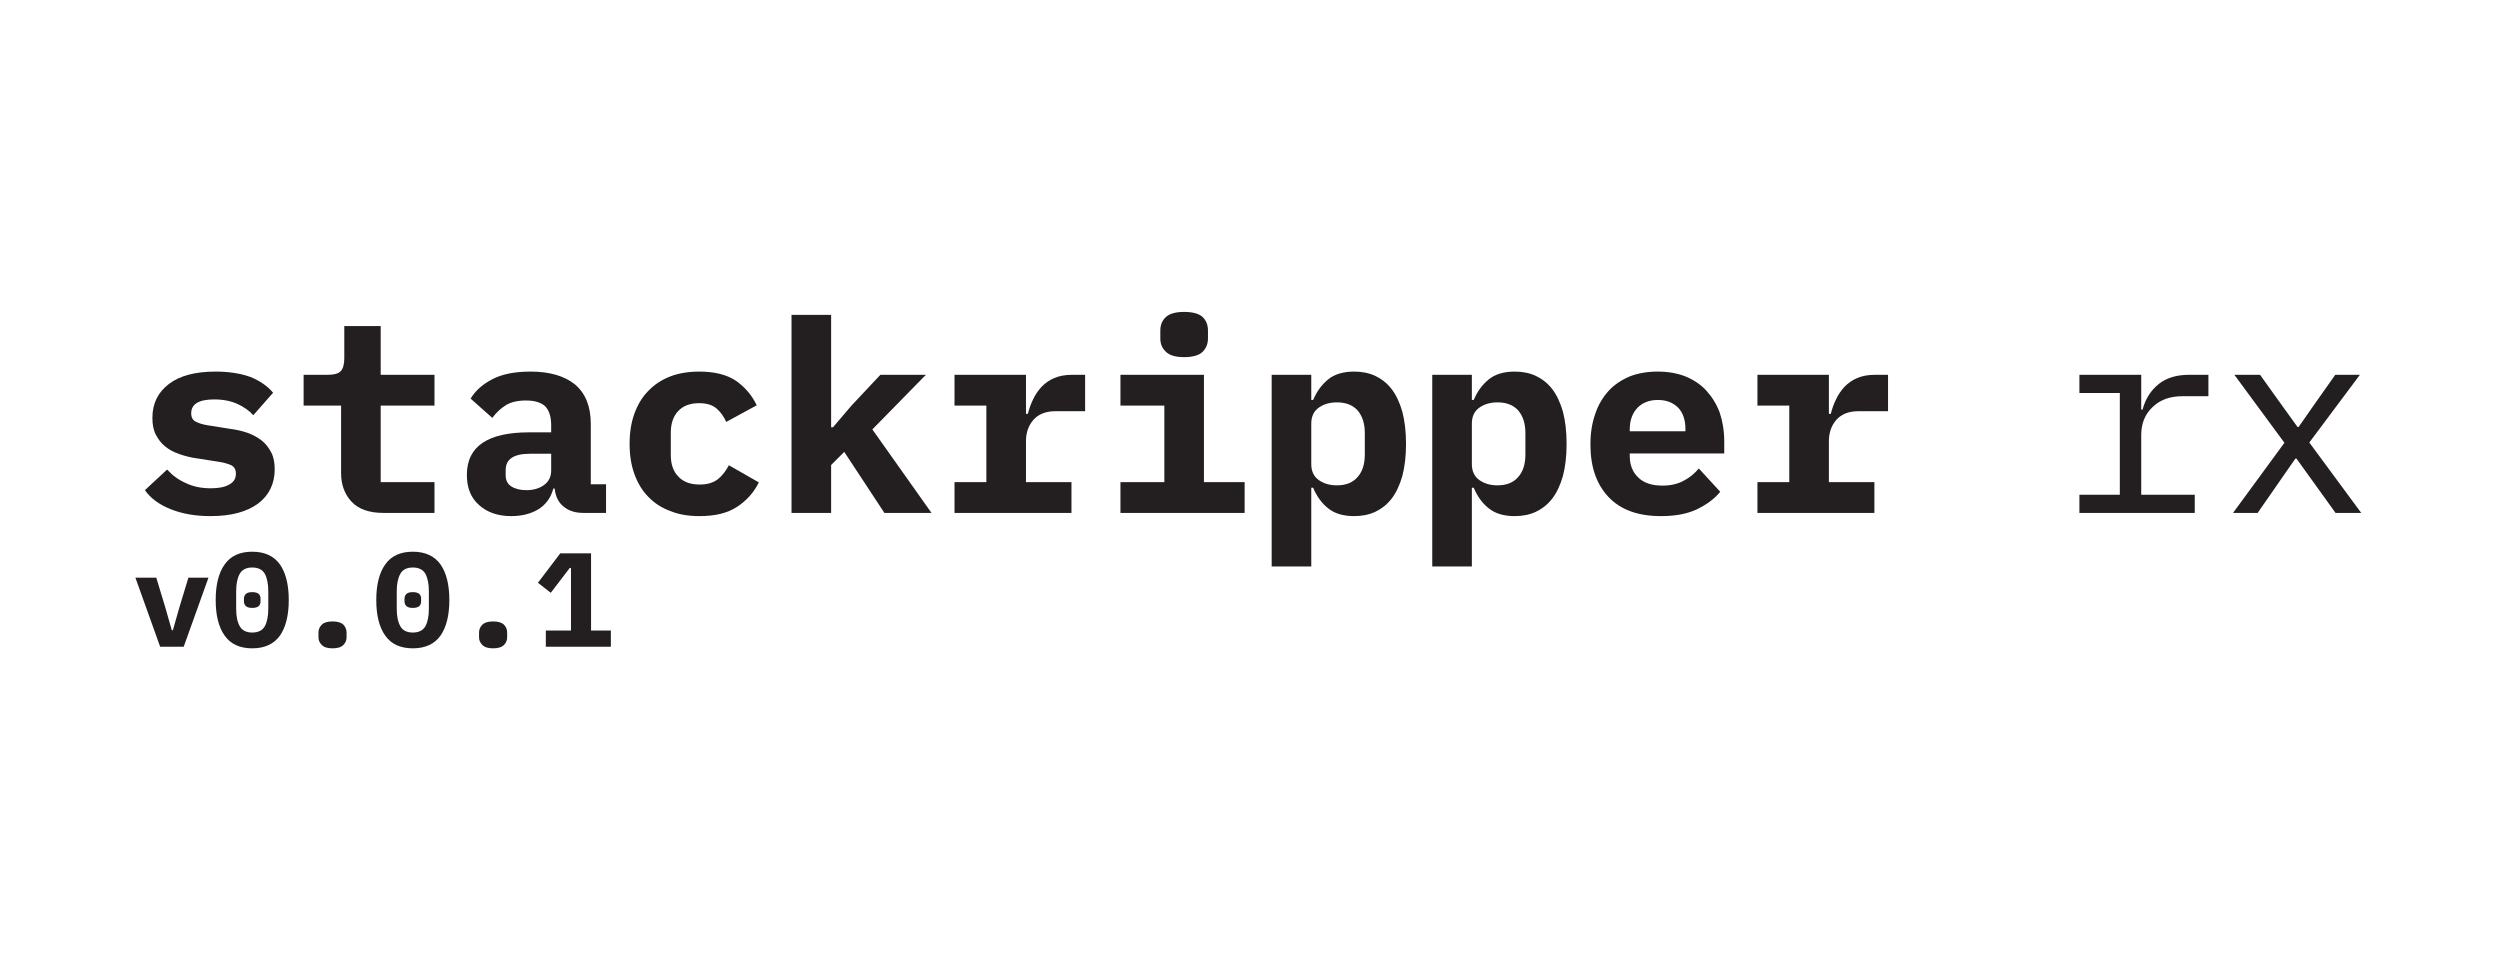
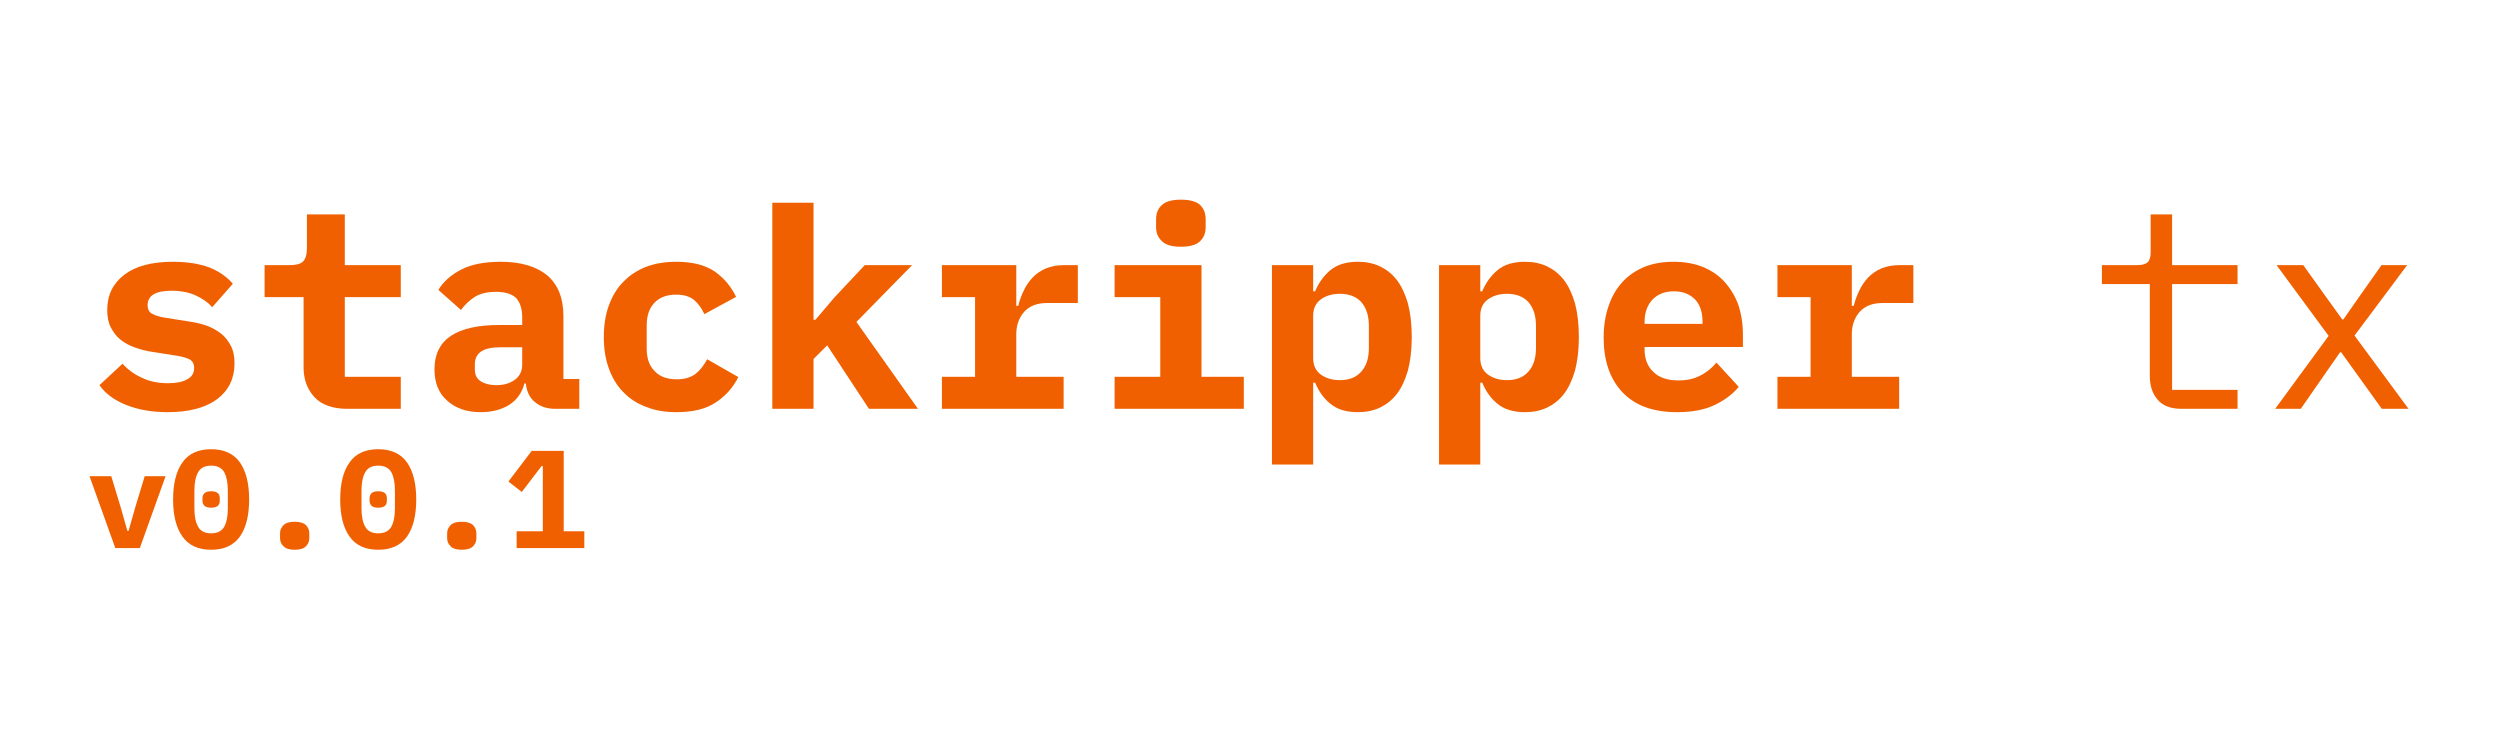
- <svg xmlns="http://www.w3.org/2000/svg" width="100%" height="100%" viewBox="0 0 615 237" version="1.1" xml:space="preserve" style="fill-rule:evenodd;clip-rule:evenodd;stroke-linejoin:round;stroke-miterlimit:2;">
-   <g transform="matrix(1.31679,0,0,1.31679,-106.461,-134.696)">
+ <svg xmlns="http://www.w3.org/2000/svg" width="100%" height="100%" viewBox="0 0 591 178" version="1.1" xml:space="preserve" style="fill-rule:evenodd;clip-rule:evenodd;stroke-linejoin:round;stroke-miterlimit:2;">
+   <g transform="matrix(1.31679,0,0,1.31679,-118.601,-164.223)">
    <g transform="matrix(50,0,0,50,105.469,198.111)">
-       <path d="M0.294,0.012C0.237,0.012 0.187,0.003 0.145,-0.014C0.102,-0.031 0.07,-0.055 0.049,-0.085L0.132,-0.162C0.152,-0.14 0.175,-0.123 0.203,-0.111C0.23,-0.098 0.26,-0.092 0.295,-0.092C0.324,-0.092 0.347,-0.096 0.364,-0.106C0.381,-0.115 0.389,-0.128 0.389,-0.147C0.389,-0.162 0.383,-0.172 0.372,-0.178C0.361,-0.183 0.345,-0.188 0.325,-0.191L0.242,-0.204C0.219,-0.207 0.197,-0.213 0.177,-0.22C0.157,-0.227 0.14,-0.236 0.125,-0.248C0.11,-0.26 0.099,-0.275 0.09,-0.292C0.081,-0.309 0.077,-0.33 0.077,-0.355C0.077,-0.409 0.098,-0.451 0.139,-0.482C0.18,-0.513 0.238,-0.528 0.313,-0.528C0.364,-0.528 0.407,-0.521 0.443,-0.508C0.478,-0.494 0.507,-0.474 0.528,-0.449L0.454,-0.365C0.439,-0.382 0.419,-0.396 0.395,-0.407C0.371,-0.418 0.342,-0.424 0.308,-0.424C0.251,-0.424 0.222,-0.407 0.222,-0.372C0.222,-0.357 0.228,-0.346 0.239,-0.341C0.25,-0.335 0.266,-0.33 0.286,-0.327L0.368,-0.314C0.391,-0.311 0.413,-0.306 0.433,-0.299C0.453,-0.292 0.47,-0.282 0.486,-0.27C0.501,-0.258 0.512,-0.243 0.521,-0.226C0.53,-0.209 0.534,-0.188 0.534,-0.163C0.534,-0.109 0.513,-0.066 0.472,-0.035C0.43,-0.004 0.371,0.012 0.294,0.012Z" style="fill:rgb(35,31,32);fill-rule:nonzero;" />
+       <path d="M0.294,0.012C0.237,0.012 0.187,0.003 0.145,-0.014C0.102,-0.031 0.07,-0.055 0.049,-0.085L0.132,-0.162C0.152,-0.14 0.175,-0.123 0.203,-0.111C0.23,-0.098 0.26,-0.092 0.295,-0.092C0.324,-0.092 0.347,-0.096 0.364,-0.106C0.381,-0.115 0.389,-0.128 0.389,-0.147C0.389,-0.162 0.383,-0.172 0.372,-0.178C0.361,-0.183 0.345,-0.188 0.325,-0.191L0.242,-0.204C0.219,-0.207 0.197,-0.213 0.177,-0.22C0.157,-0.227 0.14,-0.236 0.125,-0.248C0.11,-0.26 0.099,-0.275 0.09,-0.292C0.081,-0.309 0.077,-0.33 0.077,-0.355C0.077,-0.409 0.098,-0.451 0.139,-0.482C0.18,-0.513 0.238,-0.528 0.313,-0.528C0.364,-0.528 0.407,-0.521 0.443,-0.508C0.478,-0.494 0.507,-0.474 0.528,-0.449L0.454,-0.365C0.439,-0.382 0.419,-0.396 0.395,-0.407C0.371,-0.418 0.342,-0.424 0.308,-0.424C0.251,-0.424 0.222,-0.407 0.222,-0.372C0.222,-0.357 0.228,-0.346 0.239,-0.341C0.25,-0.335 0.266,-0.33 0.286,-0.327L0.368,-0.314C0.391,-0.311 0.413,-0.306 0.433,-0.299C0.453,-0.292 0.47,-0.282 0.486,-0.27C0.501,-0.258 0.512,-0.243 0.521,-0.226C0.53,-0.209 0.534,-0.188 0.534,-0.163C0.534,-0.109 0.513,-0.066 0.472,-0.035C0.43,-0.004 0.371,0.012 0.294,0.012Z" style="fill:rgb(240,96,0);fill-rule:nonzero;" />
    </g>
    <g transform="matrix(50,0,0,50,135.469,198.111)">
-       <path d="M0.34,-0C0.287,-0 0.247,-0.014 0.221,-0.042C0.195,-0.07 0.182,-0.106 0.182,-0.149L0.182,-0.401L0.042,-0.401L0.042,-0.516L0.133,-0.516C0.155,-0.516 0.171,-0.52 0.18,-0.529C0.189,-0.538 0.194,-0.554 0.194,-0.577L0.194,-0.698L0.33,-0.698L0.33,-0.516L0.531,-0.516L0.531,-0.401L0.33,-0.401L0.33,-0.115L0.531,-0.115L0.531,-0L0.34,-0Z" style="fill:rgb(35,31,32);fill-rule:nonzero;" />
+       <path d="M0.34,-0C0.287,-0 0.247,-0.014 0.221,-0.042C0.195,-0.07 0.182,-0.106 0.182,-0.149L0.182,-0.401L0.042,-0.401L0.042,-0.516L0.133,-0.516C0.155,-0.516 0.171,-0.52 0.18,-0.529C0.189,-0.538 0.194,-0.554 0.194,-0.577L0.194,-0.698L0.33,-0.698L0.33,-0.516L0.531,-0.516L0.531,-0.401L0.33,-0.401L0.33,-0.115L0.531,-0.115L0.531,-0L0.34,-0Z" style="fill:rgb(240,96,0);fill-rule:nonzero;" />
    </g>
    <g transform="matrix(50,0,0,50,165.469,198.111)">
-       <path d="M0.487,-0C0.456,-0 0.432,-0.008 0.413,-0.024C0.394,-0.039 0.383,-0.062 0.38,-0.091L0.375,-0.091C0.366,-0.057 0.347,-0.031 0.32,-0.014C0.292,0.003 0.258,0.012 0.218,0.012C0.168,0.012 0.128,-0.002 0.098,-0.029C0.067,-0.056 0.052,-0.093 0.052,-0.142C0.052,-0.196 0.072,-0.236 0.111,-0.262C0.15,-0.288 0.208,-0.301 0.284,-0.301L0.367,-0.301L0.367,-0.327C0.367,-0.358 0.36,-0.381 0.346,-0.397C0.331,-0.412 0.307,-0.42 0.273,-0.42C0.242,-0.42 0.216,-0.414 0.197,-0.402C0.178,-0.39 0.161,-0.374 0.147,-0.355L0.066,-0.427C0.083,-0.456 0.111,-0.481 0.148,-0.5C0.185,-0.519 0.232,-0.528 0.29,-0.528C0.361,-0.528 0.416,-0.512 0.456,-0.48C0.495,-0.447 0.515,-0.398 0.515,-0.333L0.515,-0.107L0.572,-0.107L0.572,-0L0.487,-0ZM0.274,-0.085C0.3,-0.085 0.322,-0.091 0.34,-0.104C0.358,-0.117 0.367,-0.135 0.367,-0.159L0.367,-0.221L0.288,-0.221C0.227,-0.221 0.197,-0.201 0.197,-0.16L0.197,-0.14C0.197,-0.122 0.204,-0.108 0.218,-0.099C0.232,-0.09 0.251,-0.085 0.274,-0.085Z" style="fill:rgb(35,31,32);fill-rule:nonzero;" />
+       <path d="M0.487,-0C0.456,-0 0.432,-0.008 0.413,-0.024C0.394,-0.039 0.383,-0.062 0.38,-0.091L0.375,-0.091C0.366,-0.057 0.347,-0.031 0.32,-0.014C0.292,0.003 0.258,0.012 0.218,0.012C0.168,0.012 0.128,-0.002 0.098,-0.029C0.067,-0.056 0.052,-0.093 0.052,-0.142C0.052,-0.196 0.072,-0.236 0.111,-0.262C0.15,-0.288 0.208,-0.301 0.284,-0.301L0.367,-0.301L0.367,-0.327C0.367,-0.358 0.36,-0.381 0.346,-0.397C0.331,-0.412 0.307,-0.42 0.273,-0.42C0.242,-0.42 0.216,-0.414 0.197,-0.402C0.178,-0.39 0.161,-0.374 0.147,-0.355L0.066,-0.427C0.083,-0.456 0.111,-0.481 0.148,-0.5C0.185,-0.519 0.232,-0.528 0.29,-0.528C0.361,-0.528 0.416,-0.512 0.456,-0.48C0.495,-0.447 0.515,-0.398 0.515,-0.333L0.515,-0.107L0.572,-0.107L0.572,-0L0.487,-0ZM0.274,-0.085C0.3,-0.085 0.322,-0.091 0.34,-0.104C0.358,-0.117 0.367,-0.135 0.367,-0.159L0.367,-0.221L0.288,-0.221C0.227,-0.221 0.197,-0.201 0.197,-0.16L0.197,-0.14C0.197,-0.122 0.204,-0.108 0.218,-0.099C0.232,-0.09 0.251,-0.085 0.274,-0.085Z" style="fill:rgb(240,96,0);fill-rule:nonzero;" />
    </g>
    <g transform="matrix(50,0,0,50,195.469,198.111)">
-       <path d="M0.321,0.012C0.28,0.012 0.244,0.006 0.212,-0.007C0.179,-0.019 0.152,-0.037 0.13,-0.06C0.107,-0.083 0.09,-0.112 0.078,-0.145C0.066,-0.178 0.06,-0.216 0.06,-0.258C0.06,-0.3 0.066,-0.338 0.078,-0.371C0.09,-0.404 0.107,-0.433 0.13,-0.456C0.152,-0.479 0.179,-0.497 0.212,-0.51C0.244,-0.522 0.28,-0.528 0.32,-0.528C0.377,-0.528 0.422,-0.517 0.457,-0.494C0.491,-0.47 0.517,-0.44 0.535,-0.402L0.421,-0.34C0.412,-0.36 0.4,-0.377 0.385,-0.39C0.37,-0.403 0.348,-0.41 0.32,-0.41C0.286,-0.41 0.26,-0.4 0.242,-0.381C0.223,-0.361 0.214,-0.334 0.214,-0.3L0.214,-0.216C0.214,-0.182 0.223,-0.155 0.242,-0.136C0.26,-0.116 0.287,-0.106 0.322,-0.106C0.351,-0.106 0.373,-0.113 0.39,-0.126C0.406,-0.139 0.42,-0.157 0.431,-0.178L0.543,-0.114C0.524,-0.076 0.497,-0.046 0.462,-0.023C0.426,0.001 0.379,0.012 0.321,0.012Z" style="fill:rgb(35,31,32);fill-rule:nonzero;" />
+       <path d="M0.321,0.012C0.28,0.012 0.244,0.006 0.212,-0.007C0.179,-0.019 0.152,-0.037 0.13,-0.06C0.107,-0.083 0.09,-0.112 0.078,-0.145C0.066,-0.178 0.06,-0.216 0.06,-0.258C0.06,-0.3 0.066,-0.338 0.078,-0.371C0.09,-0.404 0.107,-0.433 0.13,-0.456C0.152,-0.479 0.179,-0.497 0.212,-0.51C0.244,-0.522 0.28,-0.528 0.32,-0.528C0.377,-0.528 0.422,-0.517 0.457,-0.494C0.491,-0.47 0.517,-0.44 0.535,-0.402L0.421,-0.34C0.412,-0.36 0.4,-0.377 0.385,-0.39C0.37,-0.403 0.348,-0.41 0.32,-0.41C0.286,-0.41 0.26,-0.4 0.242,-0.381C0.223,-0.361 0.214,-0.334 0.214,-0.3L0.214,-0.216C0.214,-0.182 0.223,-0.155 0.242,-0.136C0.26,-0.116 0.287,-0.106 0.322,-0.106C0.351,-0.106 0.373,-0.113 0.39,-0.126C0.406,-0.139 0.42,-0.157 0.431,-0.178L0.543,-0.114C0.524,-0.076 0.497,-0.046 0.462,-0.023C0.426,0.001 0.379,0.012 0.321,0.012Z" style="fill:rgb(240,96,0);fill-rule:nonzero;" />
    </g>
    <g transform="matrix(50,0,0,50,225.469,198.111)">
-       <path d="M0.065,-0.74L0.213,-0.74L0.213,-0.32L0.22,-0.32L0.289,-0.401L0.397,-0.516L0.567,-0.516L0.367,-0.312L0.588,-0L0.412,-0L0.262,-0.228L0.213,-0.179L0.213,-0L0.065,-0L0.065,-0.74Z" style="fill:rgb(35,31,32);fill-rule:nonzero;" />
+       <path d="M0.065,-0.74L0.213,-0.74L0.213,-0.32L0.22,-0.32L0.289,-0.401L0.397,-0.516L0.567,-0.516L0.367,-0.312L0.588,-0L0.412,-0L0.262,-0.228L0.213,-0.179L0.213,-0L0.065,-0L0.065,-0.74Z" style="fill:rgb(240,96,0);fill-rule:nonzero;" />
    </g>
    <g transform="matrix(50,0,0,50,255.469,198.111)">
-       <path d="M0.074,-0.115L0.193,-0.115L0.193,-0.401L0.074,-0.401L0.074,-0.516L0.341,-0.516L0.341,-0.37L0.348,-0.37C0.353,-0.389 0.359,-0.407 0.368,-0.425C0.376,-0.442 0.387,-0.458 0.4,-0.472C0.413,-0.485 0.428,-0.496 0.447,-0.504C0.466,-0.512 0.488,-0.516 0.513,-0.516L0.562,-0.516L0.562,-0.38L0.452,-0.38C0.415,-0.38 0.388,-0.369 0.369,-0.348C0.35,-0.326 0.341,-0.299 0.341,-0.268L0.341,-0.115L0.511,-0.115L0.511,-0L0.074,-0L0.074,-0.115Z" style="fill:rgb(35,31,32);fill-rule:nonzero;" />
+       <path d="M0.074,-0.115L0.193,-0.115L0.193,-0.401L0.074,-0.401L0.074,-0.516L0.341,-0.516L0.341,-0.37L0.348,-0.37C0.353,-0.389 0.359,-0.407 0.368,-0.425C0.376,-0.442 0.387,-0.458 0.4,-0.472C0.413,-0.485 0.428,-0.496 0.447,-0.504C0.466,-0.512 0.488,-0.516 0.513,-0.516L0.562,-0.516L0.562,-0.38L0.452,-0.38C0.415,-0.38 0.388,-0.369 0.369,-0.348C0.35,-0.326 0.341,-0.299 0.341,-0.268L0.341,-0.115L0.511,-0.115L0.511,-0L0.074,-0L0.074,-0.115Z" style="fill:rgb(240,96,0);fill-rule:nonzero;" />
    </g>
    <g transform="matrix(50,0,0,50,285.469,198.111)">
-       <path d="M0.332,-0.582C0.299,-0.582 0.276,-0.589 0.263,-0.603C0.249,-0.616 0.243,-0.633 0.243,-0.652L0.243,-0.681C0.243,-0.701 0.249,-0.718 0.263,-0.731C0.276,-0.744 0.299,-0.751 0.332,-0.751C0.365,-0.751 0.389,-0.744 0.402,-0.731C0.415,-0.718 0.421,-0.701 0.421,-0.681L0.421,-0.652C0.421,-0.633 0.415,-0.616 0.402,-0.603C0.389,-0.589 0.365,-0.582 0.332,-0.582ZM0.094,-0.115L0.258,-0.115L0.258,-0.401L0.094,-0.401L0.094,-0.516L0.406,-0.516L0.406,-0.115L0.558,-0.115L0.558,-0L0.094,-0L0.094,-0.115Z" style="fill:rgb(35,31,32);fill-rule:nonzero;" />
+       <path d="M0.332,-0.582C0.299,-0.582 0.276,-0.589 0.263,-0.603C0.249,-0.616 0.243,-0.633 0.243,-0.652L0.243,-0.681C0.243,-0.701 0.249,-0.718 0.263,-0.731C0.276,-0.744 0.299,-0.751 0.332,-0.751C0.365,-0.751 0.389,-0.744 0.402,-0.731C0.415,-0.718 0.421,-0.701 0.421,-0.681L0.421,-0.652C0.421,-0.633 0.415,-0.616 0.402,-0.603C0.389,-0.589 0.365,-0.582 0.332,-0.582ZM0.094,-0.115L0.258,-0.115L0.258,-0.401L0.094,-0.401L0.094,-0.516L0.406,-0.516L0.406,-0.115L0.558,-0.115L0.558,-0L0.094,-0L0.094,-0.115Z" style="fill:rgb(240,96,0);fill-rule:nonzero;" />
    </g>
    <g transform="matrix(50,0,0,50,315.469,198.111)">
-       <path d="M0.059,-0.516L0.207,-0.516L0.207,-0.422L0.214,-0.422C0.227,-0.453 0.245,-0.478 0.269,-0.498C0.293,-0.518 0.326,-0.528 0.367,-0.528C0.396,-0.528 0.422,-0.523 0.446,-0.512C0.469,-0.501 0.49,-0.485 0.507,-0.463C0.524,-0.441 0.537,-0.413 0.547,-0.379C0.556,-0.345 0.561,-0.305 0.561,-0.258C0.561,-0.211 0.556,-0.171 0.547,-0.137C0.537,-0.103 0.524,-0.075 0.507,-0.053C0.49,-0.031 0.469,-0.015 0.446,-0.004C0.422,0.007 0.396,0.012 0.367,0.012C0.326,0.012 0.293,0.002 0.269,-0.018C0.245,-0.037 0.227,-0.063 0.214,-0.094L0.207,-0.094L0.207,0.2L0.059,0.2L0.059,-0.516ZM0.303,-0.103C0.336,-0.103 0.362,-0.113 0.38,-0.134C0.398,-0.154 0.407,-0.182 0.407,-0.218L0.407,-0.298C0.407,-0.334 0.398,-0.362 0.38,-0.383C0.362,-0.403 0.336,-0.413 0.303,-0.413C0.277,-0.413 0.255,-0.407 0.236,-0.394C0.217,-0.381 0.207,-0.361 0.207,-0.334L0.207,-0.182C0.207,-0.155 0.217,-0.135 0.236,-0.122C0.255,-0.109 0.277,-0.103 0.303,-0.103Z" style="fill:rgb(35,31,32);fill-rule:nonzero;" />
+       <path d="M0.059,-0.516L0.207,-0.516L0.207,-0.422L0.214,-0.422C0.227,-0.453 0.245,-0.478 0.269,-0.498C0.293,-0.518 0.326,-0.528 0.367,-0.528C0.396,-0.528 0.422,-0.523 0.446,-0.512C0.469,-0.501 0.49,-0.485 0.507,-0.463C0.524,-0.441 0.537,-0.413 0.547,-0.379C0.556,-0.345 0.561,-0.305 0.561,-0.258C0.561,-0.211 0.556,-0.171 0.547,-0.137C0.537,-0.103 0.524,-0.075 0.507,-0.053C0.49,-0.031 0.469,-0.015 0.446,-0.004C0.422,0.007 0.396,0.012 0.367,0.012C0.326,0.012 0.293,0.002 0.269,-0.018C0.245,-0.037 0.227,-0.063 0.214,-0.094L0.207,-0.094L0.207,0.2L0.059,0.2L0.059,-0.516ZM0.303,-0.103C0.336,-0.103 0.362,-0.113 0.38,-0.134C0.398,-0.154 0.407,-0.182 0.407,-0.218L0.407,-0.298C0.407,-0.334 0.398,-0.362 0.38,-0.383C0.362,-0.403 0.336,-0.413 0.303,-0.413C0.277,-0.413 0.255,-0.407 0.236,-0.394C0.217,-0.381 0.207,-0.361 0.207,-0.334L0.207,-0.182C0.207,-0.155 0.217,-0.135 0.236,-0.122C0.255,-0.109 0.277,-0.103 0.303,-0.103Z" style="fill:rgb(240,96,0);fill-rule:nonzero;" />
    </g>
    <g transform="matrix(50,0,0,50,345.469,198.111)">
-       <path d="M0.059,-0.516L0.207,-0.516L0.207,-0.422L0.214,-0.422C0.227,-0.453 0.245,-0.478 0.269,-0.498C0.293,-0.518 0.326,-0.528 0.367,-0.528C0.396,-0.528 0.422,-0.523 0.446,-0.512C0.469,-0.501 0.49,-0.485 0.507,-0.463C0.524,-0.441 0.537,-0.413 0.547,-0.379C0.556,-0.345 0.561,-0.305 0.561,-0.258C0.561,-0.211 0.556,-0.171 0.547,-0.137C0.537,-0.103 0.524,-0.075 0.507,-0.053C0.49,-0.031 0.469,-0.015 0.446,-0.004C0.422,0.007 0.396,0.012 0.367,0.012C0.326,0.012 0.293,0.002 0.269,-0.018C0.245,-0.037 0.227,-0.063 0.214,-0.094L0.207,-0.094L0.207,0.2L0.059,0.2L0.059,-0.516ZM0.303,-0.103C0.336,-0.103 0.362,-0.113 0.38,-0.134C0.398,-0.154 0.407,-0.182 0.407,-0.218L0.407,-0.298C0.407,-0.334 0.398,-0.362 0.38,-0.383C0.362,-0.403 0.336,-0.413 0.303,-0.413C0.277,-0.413 0.255,-0.407 0.236,-0.394C0.217,-0.381 0.207,-0.361 0.207,-0.334L0.207,-0.182C0.207,-0.155 0.217,-0.135 0.236,-0.122C0.255,-0.109 0.277,-0.103 0.303,-0.103Z" style="fill:rgb(35,31,32);fill-rule:nonzero;" />
+       <path d="M0.059,-0.516L0.207,-0.516L0.207,-0.422L0.214,-0.422C0.227,-0.453 0.245,-0.478 0.269,-0.498C0.293,-0.518 0.326,-0.528 0.367,-0.528C0.396,-0.528 0.422,-0.523 0.446,-0.512C0.469,-0.501 0.49,-0.485 0.507,-0.463C0.524,-0.441 0.537,-0.413 0.547,-0.379C0.556,-0.345 0.561,-0.305 0.561,-0.258C0.561,-0.211 0.556,-0.171 0.547,-0.137C0.537,-0.103 0.524,-0.075 0.507,-0.053C0.49,-0.031 0.469,-0.015 0.446,-0.004C0.422,0.007 0.396,0.012 0.367,0.012C0.326,0.012 0.293,0.002 0.269,-0.018C0.245,-0.037 0.227,-0.063 0.214,-0.094L0.207,-0.094L0.207,0.2L0.059,0.2L0.059,-0.516ZM0.303,-0.103C0.336,-0.103 0.362,-0.113 0.38,-0.134C0.398,-0.154 0.407,-0.182 0.407,-0.218L0.407,-0.298C0.407,-0.334 0.398,-0.362 0.38,-0.383C0.362,-0.403 0.336,-0.413 0.303,-0.413C0.277,-0.413 0.255,-0.407 0.236,-0.394C0.217,-0.381 0.207,-0.361 0.207,-0.334L0.207,-0.182C0.207,-0.155 0.217,-0.135 0.236,-0.122C0.255,-0.109 0.277,-0.103 0.303,-0.103Z" style="fill:rgb(240,96,0);fill-rule:nonzero;" />
    </g>
    <g transform="matrix(50,0,0,50,375.469,198.111)">
-       <path d="M0.314,0.012C0.227,0.012 0.162,-0.012 0.117,-0.06C0.072,-0.108 0.05,-0.173 0.05,-0.256C0.05,-0.298 0.056,-0.336 0.068,-0.37C0.079,-0.403 0.096,-0.432 0.118,-0.456C0.139,-0.479 0.166,-0.497 0.197,-0.51C0.228,-0.522 0.262,-0.528 0.301,-0.528C0.34,-0.528 0.374,-0.522 0.405,-0.51C0.436,-0.497 0.462,-0.48 0.483,-0.457C0.504,-0.434 0.521,-0.407 0.533,-0.375C0.544,-0.342 0.55,-0.306 0.55,-0.266L0.55,-0.222L0.197,-0.222L0.197,-0.213C0.197,-0.18 0.207,-0.153 0.228,-0.133C0.249,-0.112 0.279,-0.102 0.319,-0.102C0.35,-0.102 0.376,-0.108 0.398,-0.12C0.42,-0.131 0.439,-0.147 0.455,-0.166L0.535,-0.079C0.515,-0.054 0.487,-0.033 0.451,-0.015C0.415,0.003 0.369,0.012 0.314,0.012ZM0.302,-0.422C0.27,-0.422 0.245,-0.412 0.226,-0.393C0.207,-0.373 0.197,-0.346 0.197,-0.313L0.197,-0.305L0.405,-0.305L0.405,-0.313C0.405,-0.347 0.396,-0.374 0.378,-0.393C0.359,-0.412 0.334,-0.422 0.302,-0.422Z" style="fill:rgb(35,31,32);fill-rule:nonzero;" />
+       <path d="M0.314,0.012C0.227,0.012 0.162,-0.012 0.117,-0.06C0.072,-0.108 0.05,-0.173 0.05,-0.256C0.05,-0.298 0.056,-0.336 0.068,-0.37C0.079,-0.403 0.096,-0.432 0.118,-0.456C0.139,-0.479 0.166,-0.497 0.197,-0.51C0.228,-0.522 0.262,-0.528 0.301,-0.528C0.34,-0.528 0.374,-0.522 0.405,-0.51C0.436,-0.497 0.462,-0.48 0.483,-0.457C0.504,-0.434 0.521,-0.407 0.533,-0.375C0.544,-0.342 0.55,-0.306 0.55,-0.266L0.55,-0.222L0.197,-0.222L0.197,-0.213C0.197,-0.18 0.207,-0.153 0.228,-0.133C0.249,-0.112 0.279,-0.102 0.319,-0.102C0.35,-0.102 0.376,-0.108 0.398,-0.12C0.42,-0.131 0.439,-0.147 0.455,-0.166L0.535,-0.079C0.515,-0.054 0.487,-0.033 0.451,-0.015C0.415,0.003 0.369,0.012 0.314,0.012ZM0.302,-0.422C0.27,-0.422 0.245,-0.412 0.226,-0.393C0.207,-0.373 0.197,-0.346 0.197,-0.313L0.197,-0.305L0.405,-0.305L0.405,-0.313C0.405,-0.347 0.396,-0.374 0.378,-0.393C0.359,-0.412 0.334,-0.422 0.302,-0.422Z" style="fill:rgb(240,96,0);fill-rule:nonzero;" />
    </g>
    <g transform="matrix(50,0,0,50,405.469,198.111)">
-       <path d="M0.074,-0.115L0.193,-0.115L0.193,-0.401L0.074,-0.401L0.074,-0.516L0.341,-0.516L0.341,-0.37L0.348,-0.37C0.353,-0.389 0.359,-0.407 0.368,-0.425C0.376,-0.442 0.387,-0.458 0.4,-0.472C0.413,-0.485 0.428,-0.496 0.447,-0.504C0.466,-0.512 0.488,-0.516 0.513,-0.516L0.562,-0.516L0.562,-0.38L0.452,-0.38C0.415,-0.38 0.388,-0.369 0.369,-0.348C0.35,-0.326 0.341,-0.299 0.341,-0.268L0.341,-0.115L0.511,-0.115L0.511,-0L0.074,-0L0.074,-0.115Z" style="fill:rgb(35,31,32);fill-rule:nonzero;" />
+       <path d="M0.074,-0.115L0.193,-0.115L0.193,-0.401L0.074,-0.401L0.074,-0.516L0.341,-0.516L0.341,-0.37L0.348,-0.37C0.353,-0.389 0.359,-0.407 0.368,-0.425C0.376,-0.442 0.387,-0.458 0.4,-0.472C0.413,-0.485 0.428,-0.496 0.447,-0.504C0.466,-0.512 0.488,-0.516 0.513,-0.516L0.562,-0.516L0.562,-0.38L0.452,-0.38C0.415,-0.38 0.388,-0.369 0.369,-0.348C0.35,-0.326 0.341,-0.299 0.341,-0.268L0.341,-0.115L0.511,-0.115L0.511,-0L0.074,-0L0.074,-0.115Z" style="fill:rgb(240,96,0);fill-rule:nonzero;" />
    </g>
    <g transform="matrix(50,0,0,50,465.469,198.111)">
-       <path d="M0.077,-0.068L0.228,-0.068L0.228,-0.448L0.077,-0.448L0.077,-0.516L0.308,-0.516L0.308,-0.386L0.313,-0.386C0.324,-0.427 0.344,-0.458 0.374,-0.482C0.403,-0.505 0.441,-0.516 0.487,-0.516L0.559,-0.516L0.559,-0.436L0.462,-0.436C0.416,-0.436 0.379,-0.423 0.351,-0.396C0.322,-0.369 0.308,-0.334 0.308,-0.291L0.308,-0.068L0.508,-0.068L0.508,-0L0.077,-0L0.077,-0.068Z" style="fill:rgb(35,31,32);fill-rule:nonzero;" />
+       <path d="M0.325,-0C0.286,-0 0.257,-0.011 0.239,-0.033C0.22,-0.055 0.211,-0.083 0.211,-0.118L0.211,-0.448L0.039,-0.448L0.039,-0.516L0.167,-0.516C0.184,-0.516 0.197,-0.52 0.204,-0.527C0.211,-0.534 0.214,-0.546 0.214,-0.563L0.214,-0.698L0.291,-0.698L0.291,-0.516L0.526,-0.516L0.526,-0.448L0.291,-0.448L0.291,-0.068L0.526,-0.068L0.526,-0L0.325,-0Z" style="fill:rgb(240,96,0);fill-rule:nonzero;" />
    </g>
-     <g transform="matrix(50,0,0,50,494.969,198.111)">
-       <path d="M0.061,-0L0.253,-0.262L0.066,-0.516L0.162,-0.516L0.24,-0.407L0.302,-0.321L0.306,-0.321L0.366,-0.407L0.443,-0.516L0.535,-0.516L0.346,-0.263L0.54,-0L0.444,-0L0.357,-0.121L0.298,-0.203L0.294,-0.203L0.237,-0.121L0.153,-0L0.061,-0Z" style="fill:rgb(35,31,32);fill-rule:nonzero;" />
+     <g transform="matrix(50,0,0,50,495.469,198.111)">
+       <path d="M0.061,-0L0.253,-0.262L0.066,-0.516L0.162,-0.516L0.24,-0.407L0.302,-0.321L0.306,-0.321L0.366,-0.407L0.443,-0.516L0.535,-0.516L0.346,-0.263L0.54,-0L0.444,-0L0.357,-0.121L0.298,-0.203L0.294,-0.203L0.237,-0.121L0.153,-0L0.061,-0Z" style="fill:rgb(240,96,0);fill-rule:nonzero;" />
    </g>
    <g transform="matrix(25,0,0,25,105.469,223.111)">
-       <path d="M0.212,-0L0.027,-0.516L0.183,-0.516L0.25,-0.295L0.299,-0.123L0.307,-0.123L0.356,-0.295L0.423,-0.516L0.573,-0.516L0.388,-0L0.212,-0Z" style="fill:rgb(35,31,32);fill-rule:nonzero;" />
+       <path d="M0.212,-0L0.027,-0.516L0.183,-0.516L0.25,-0.295L0.299,-0.123L0.307,-0.123L0.356,-0.295L0.423,-0.516L0.573,-0.516L0.388,-0L0.212,-0Z" style="fill:rgb(240,96,0);fill-rule:nonzero;" />
    </g>
    <g transform="matrix(25,0,0,25,120.469,223.111)">
-       <path d="M0.3,0.012C0.207,0.012 0.138,-0.02 0.094,-0.083C0.049,-0.146 0.027,-0.235 0.027,-0.349C0.027,-0.463 0.049,-0.552 0.094,-0.615C0.138,-0.678 0.207,-0.71 0.3,-0.71C0.393,-0.71 0.462,-0.678 0.507,-0.615C0.551,-0.552 0.573,-0.463 0.573,-0.349C0.573,-0.235 0.551,-0.146 0.507,-0.083C0.462,-0.02 0.393,0.012 0.3,0.012ZM0.3,-0.106C0.345,-0.106 0.376,-0.122 0.394,-0.153C0.411,-0.184 0.42,-0.228 0.42,-0.284L0.42,-0.414C0.42,-0.47 0.411,-0.514 0.394,-0.545C0.376,-0.576 0.345,-0.592 0.3,-0.592C0.255,-0.592 0.224,-0.576 0.207,-0.545C0.189,-0.514 0.18,-0.47 0.18,-0.414L0.18,-0.284C0.18,-0.228 0.189,-0.184 0.207,-0.153C0.224,-0.122 0.255,-0.106 0.3,-0.106ZM0.3,-0.29C0.277,-0.29 0.261,-0.295 0.252,-0.304C0.243,-0.313 0.238,-0.325 0.238,-0.338L0.238,-0.36C0.238,-0.373 0.243,-0.385 0.252,-0.394C0.261,-0.403 0.277,-0.408 0.3,-0.408C0.323,-0.408 0.339,-0.403 0.349,-0.394C0.358,-0.385 0.362,-0.373 0.362,-0.36L0.362,-0.338C0.362,-0.325 0.358,-0.313 0.349,-0.304C0.339,-0.295 0.323,-0.29 0.3,-0.29Z" style="fill:rgb(35,31,32);fill-rule:nonzero;" />
+       <path d="M0.3,0.012C0.207,0.012 0.138,-0.02 0.094,-0.083C0.049,-0.146 0.027,-0.235 0.027,-0.349C0.027,-0.463 0.049,-0.552 0.094,-0.615C0.138,-0.678 0.207,-0.71 0.3,-0.71C0.393,-0.71 0.462,-0.678 0.507,-0.615C0.551,-0.552 0.573,-0.463 0.573,-0.349C0.573,-0.235 0.551,-0.146 0.507,-0.083C0.462,-0.02 0.393,0.012 0.3,0.012ZM0.3,-0.106C0.345,-0.106 0.376,-0.122 0.394,-0.153C0.411,-0.184 0.42,-0.228 0.42,-0.284L0.42,-0.414C0.42,-0.47 0.411,-0.514 0.394,-0.545C0.376,-0.576 0.345,-0.592 0.3,-0.592C0.255,-0.592 0.224,-0.576 0.207,-0.545C0.189,-0.514 0.18,-0.47 0.18,-0.414L0.18,-0.284C0.18,-0.228 0.189,-0.184 0.207,-0.153C0.224,-0.122 0.255,-0.106 0.3,-0.106ZM0.3,-0.29C0.277,-0.29 0.261,-0.295 0.252,-0.304C0.243,-0.313 0.238,-0.325 0.238,-0.338L0.238,-0.36C0.238,-0.373 0.243,-0.385 0.252,-0.394C0.261,-0.403 0.277,-0.408 0.3,-0.408C0.323,-0.408 0.339,-0.403 0.349,-0.394C0.358,-0.385 0.362,-0.373 0.362,-0.36L0.362,-0.338C0.362,-0.325 0.358,-0.313 0.349,-0.304C0.339,-0.295 0.323,-0.29 0.3,-0.29Z" style="fill:rgb(240,96,0);fill-rule:nonzero;" />
    </g>
    <g transform="matrix(25,0,0,25,135.469,223.111)">
-       <path d="M0.3,0.012C0.263,0.012 0.236,0.004 0.22,-0.013C0.203,-0.029 0.195,-0.048 0.195,-0.071L0.195,-0.106C0.195,-0.129 0.203,-0.148 0.22,-0.165C0.236,-0.181 0.263,-0.189 0.3,-0.189C0.337,-0.189 0.364,-0.181 0.381,-0.165C0.397,-0.148 0.405,-0.129 0.405,-0.106L0.405,-0.071C0.405,-0.048 0.397,-0.029 0.381,-0.013C0.364,0.004 0.337,0.012 0.3,0.012Z" style="fill:rgb(35,31,32);fill-rule:nonzero;" />
+       <path d="M0.3,0.012C0.263,0.012 0.236,0.004 0.22,-0.013C0.203,-0.029 0.195,-0.048 0.195,-0.071L0.195,-0.106C0.195,-0.129 0.203,-0.148 0.22,-0.165C0.236,-0.181 0.263,-0.189 0.3,-0.189C0.337,-0.189 0.364,-0.181 0.381,-0.165C0.397,-0.148 0.405,-0.129 0.405,-0.106L0.405,-0.071C0.405,-0.048 0.397,-0.029 0.381,-0.013C0.364,0.004 0.337,0.012 0.3,0.012Z" style="fill:rgb(240,96,0);fill-rule:nonzero;" />
    </g>
    <g transform="matrix(25,0,0,25,150.469,223.111)">
-       <path d="M0.3,0.012C0.207,0.012 0.138,-0.02 0.094,-0.083C0.049,-0.146 0.027,-0.235 0.027,-0.349C0.027,-0.463 0.049,-0.552 0.094,-0.615C0.138,-0.678 0.207,-0.71 0.3,-0.71C0.393,-0.71 0.462,-0.678 0.507,-0.615C0.551,-0.552 0.573,-0.463 0.573,-0.349C0.573,-0.235 0.551,-0.146 0.507,-0.083C0.462,-0.02 0.393,0.012 0.3,0.012ZM0.3,-0.106C0.345,-0.106 0.376,-0.122 0.394,-0.153C0.411,-0.184 0.42,-0.228 0.42,-0.284L0.42,-0.414C0.42,-0.47 0.411,-0.514 0.394,-0.545C0.376,-0.576 0.345,-0.592 0.3,-0.592C0.255,-0.592 0.224,-0.576 0.207,-0.545C0.189,-0.514 0.18,-0.47 0.18,-0.414L0.18,-0.284C0.18,-0.228 0.189,-0.184 0.207,-0.153C0.224,-0.122 0.255,-0.106 0.3,-0.106ZM0.3,-0.29C0.277,-0.29 0.261,-0.295 0.252,-0.304C0.243,-0.313 0.238,-0.325 0.238,-0.338L0.238,-0.36C0.238,-0.373 0.243,-0.385 0.252,-0.394C0.261,-0.403 0.277,-0.408 0.3,-0.408C0.323,-0.408 0.339,-0.403 0.349,-0.394C0.358,-0.385 0.362,-0.373 0.362,-0.36L0.362,-0.338C0.362,-0.325 0.358,-0.313 0.349,-0.304C0.339,-0.295 0.323,-0.29 0.3,-0.29Z" style="fill:rgb(35,31,32);fill-rule:nonzero;" />
+       <path d="M0.3,0.012C0.207,0.012 0.138,-0.02 0.094,-0.083C0.049,-0.146 0.027,-0.235 0.027,-0.349C0.027,-0.463 0.049,-0.552 0.094,-0.615C0.138,-0.678 0.207,-0.71 0.3,-0.71C0.393,-0.71 0.462,-0.678 0.507,-0.615C0.551,-0.552 0.573,-0.463 0.573,-0.349C0.573,-0.235 0.551,-0.146 0.507,-0.083C0.462,-0.02 0.393,0.012 0.3,0.012ZM0.3,-0.106C0.345,-0.106 0.376,-0.122 0.394,-0.153C0.411,-0.184 0.42,-0.228 0.42,-0.284L0.42,-0.414C0.42,-0.47 0.411,-0.514 0.394,-0.545C0.376,-0.576 0.345,-0.592 0.3,-0.592C0.255,-0.592 0.224,-0.576 0.207,-0.545C0.189,-0.514 0.18,-0.47 0.18,-0.414L0.18,-0.284C0.18,-0.228 0.189,-0.184 0.207,-0.153C0.224,-0.122 0.255,-0.106 0.3,-0.106ZM0.3,-0.29C0.277,-0.29 0.261,-0.295 0.252,-0.304C0.243,-0.313 0.238,-0.325 0.238,-0.338L0.238,-0.36C0.238,-0.373 0.243,-0.385 0.252,-0.394C0.261,-0.403 0.277,-0.408 0.3,-0.408C0.323,-0.408 0.339,-0.403 0.349,-0.394C0.358,-0.385 0.362,-0.373 0.362,-0.36L0.362,-0.338C0.362,-0.325 0.358,-0.313 0.349,-0.304C0.339,-0.295 0.323,-0.29 0.3,-0.29Z" style="fill:rgb(240,96,0);fill-rule:nonzero;" />
    </g>
    <g transform="matrix(25,0,0,25,165.469,223.111)">
-       <path d="M0.3,0.012C0.263,0.012 0.236,0.004 0.22,-0.013C0.203,-0.029 0.195,-0.048 0.195,-0.071L0.195,-0.106C0.195,-0.129 0.203,-0.148 0.22,-0.165C0.236,-0.181 0.263,-0.189 0.3,-0.189C0.337,-0.189 0.364,-0.181 0.381,-0.165C0.397,-0.148 0.405,-0.129 0.405,-0.106L0.405,-0.071C0.405,-0.048 0.397,-0.029 0.381,-0.013C0.364,0.004 0.337,0.012 0.3,0.012Z" style="fill:rgb(35,31,32);fill-rule:nonzero;" />
+       <path d="M0.3,0.012C0.263,0.012 0.236,0.004 0.22,-0.013C0.203,-0.029 0.195,-0.048 0.195,-0.071L0.195,-0.106C0.195,-0.129 0.203,-0.148 0.22,-0.165C0.236,-0.181 0.263,-0.189 0.3,-0.189C0.337,-0.189 0.364,-0.181 0.381,-0.165C0.397,-0.148 0.405,-0.129 0.405,-0.106L0.405,-0.071C0.405,-0.048 0.397,-0.029 0.381,-0.013C0.364,0.004 0.337,0.012 0.3,0.012Z" style="fill:rgb(240,96,0);fill-rule:nonzero;" />
    </g>
    <g transform="matrix(25,0,0,25,180.469,223.111)">
-       <path d="M0.094,-0L0.094,-0.121L0.282,-0.121L0.282,-0.589L0.273,-0.589L0.131,-0.403L0.035,-0.478L0.202,-0.698L0.432,-0.698L0.432,-0.121L0.58,-0.121L0.58,-0L0.094,-0Z" style="fill:rgb(35,31,32);fill-rule:nonzero;" />
+       <path d="M0.094,-0L0.094,-0.121L0.282,-0.121L0.282,-0.589L0.273,-0.589L0.131,-0.403L0.035,-0.478L0.202,-0.698L0.432,-0.698L0.432,-0.121L0.58,-0.121L0.58,-0L0.094,-0Z" style="fill:rgb(240,96,0);fill-rule:nonzero;" />
    </g>
  </g>
</svg>
